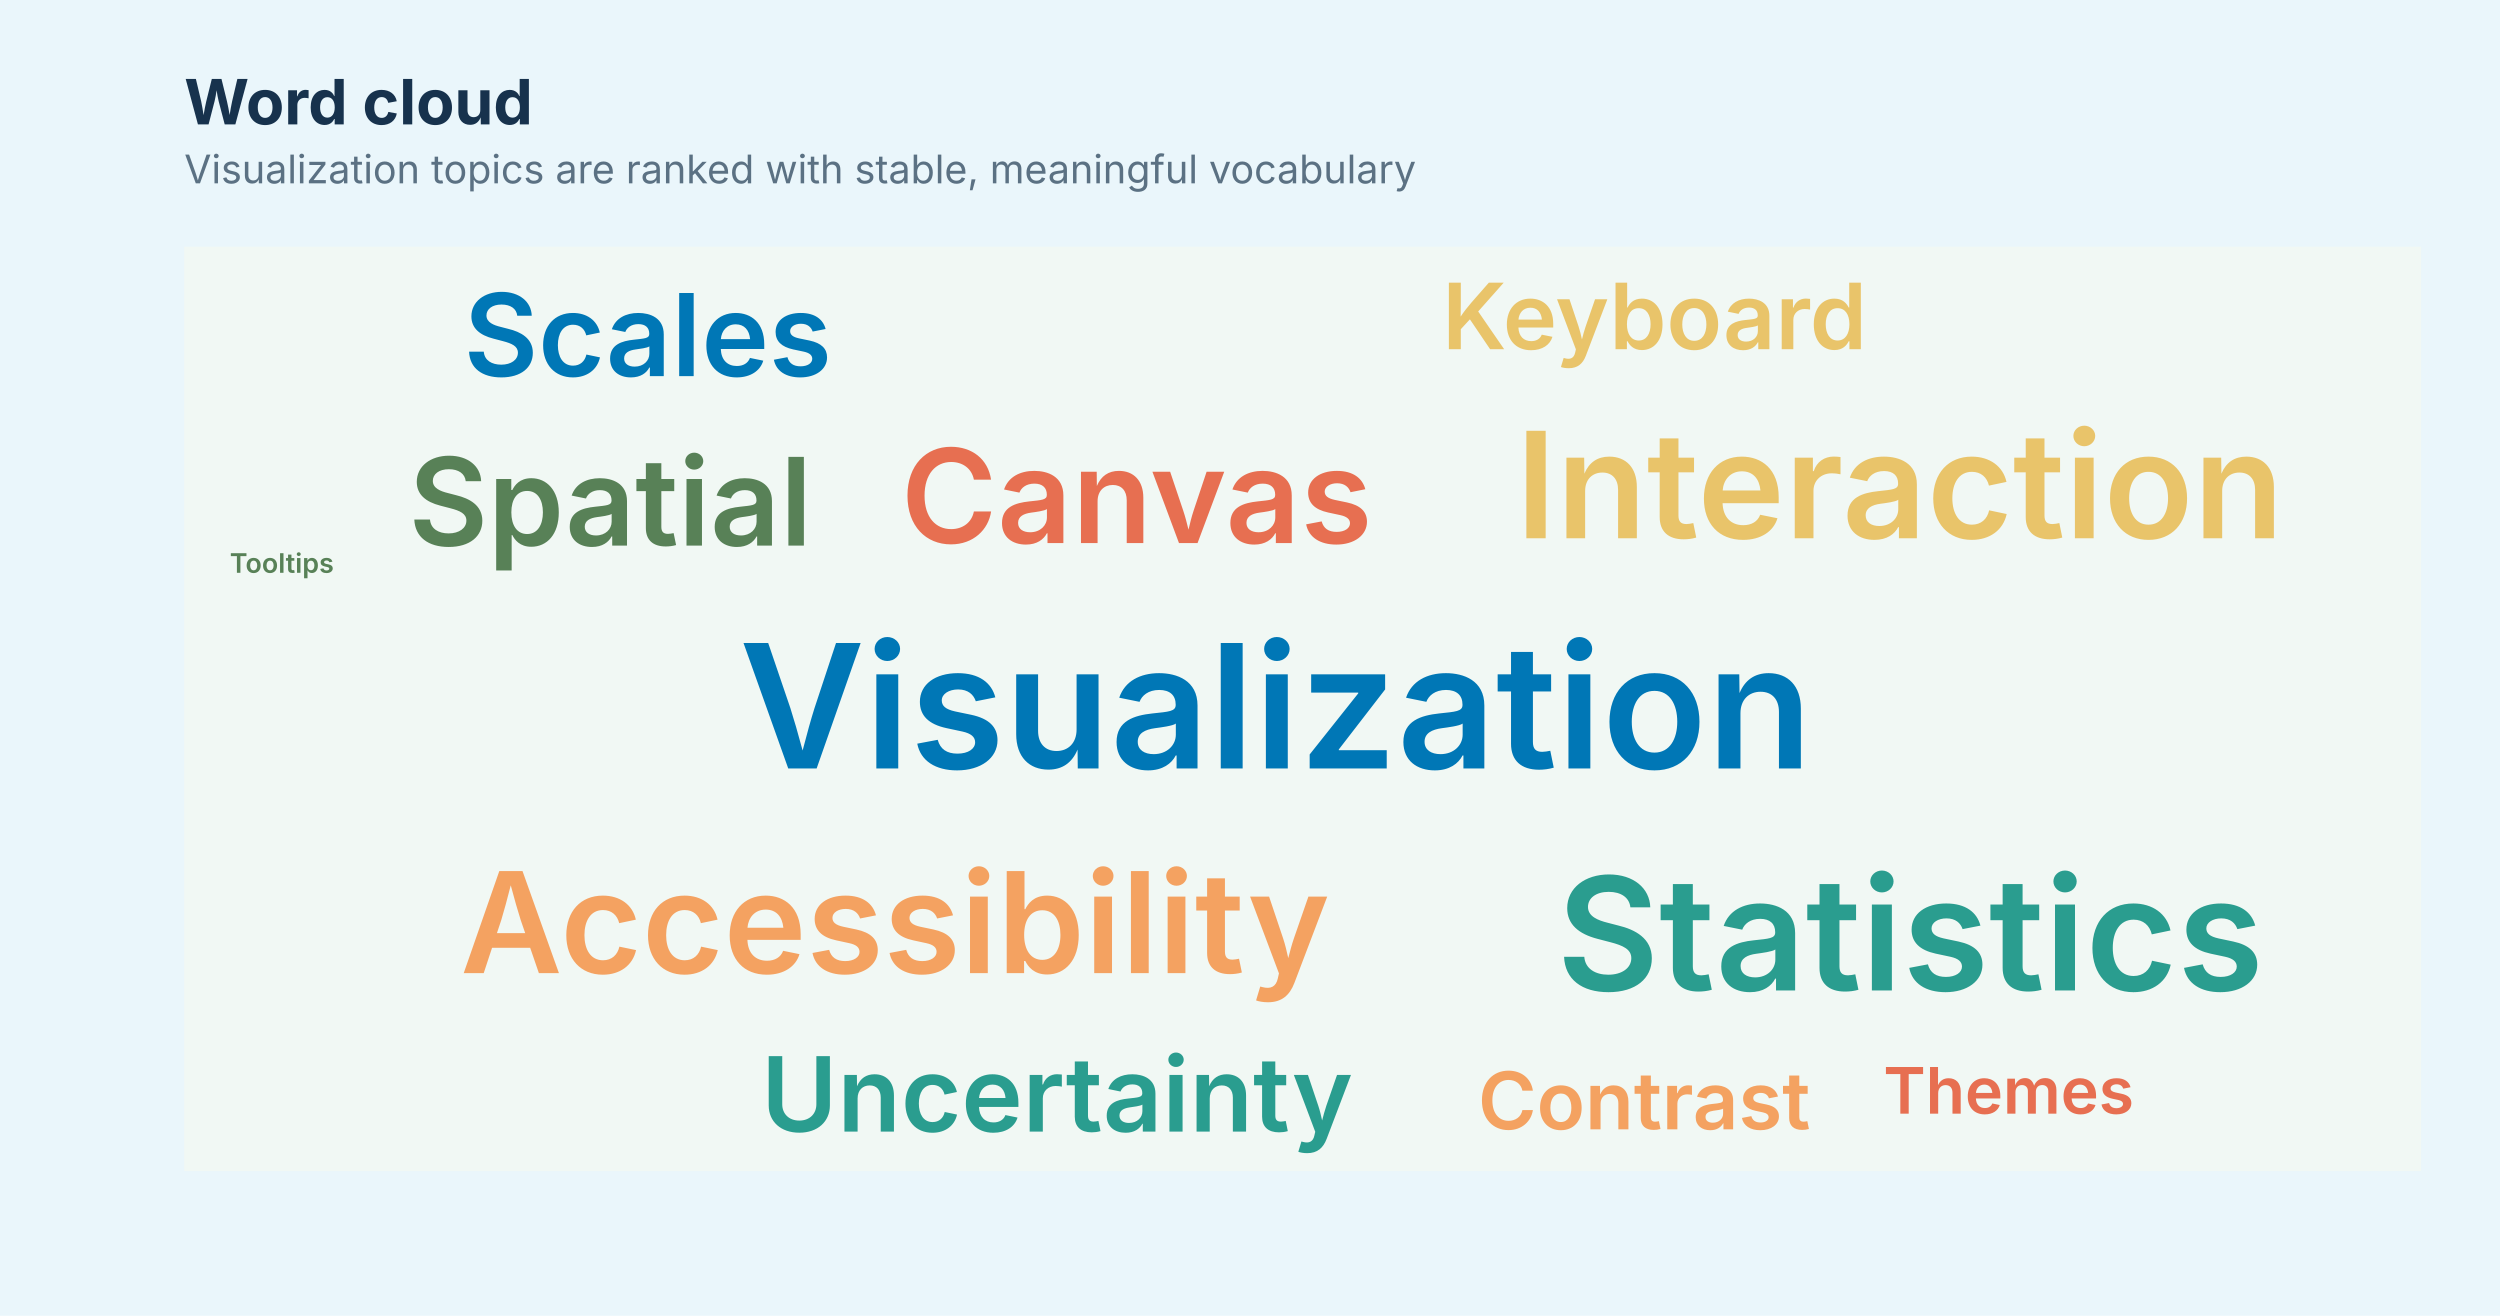
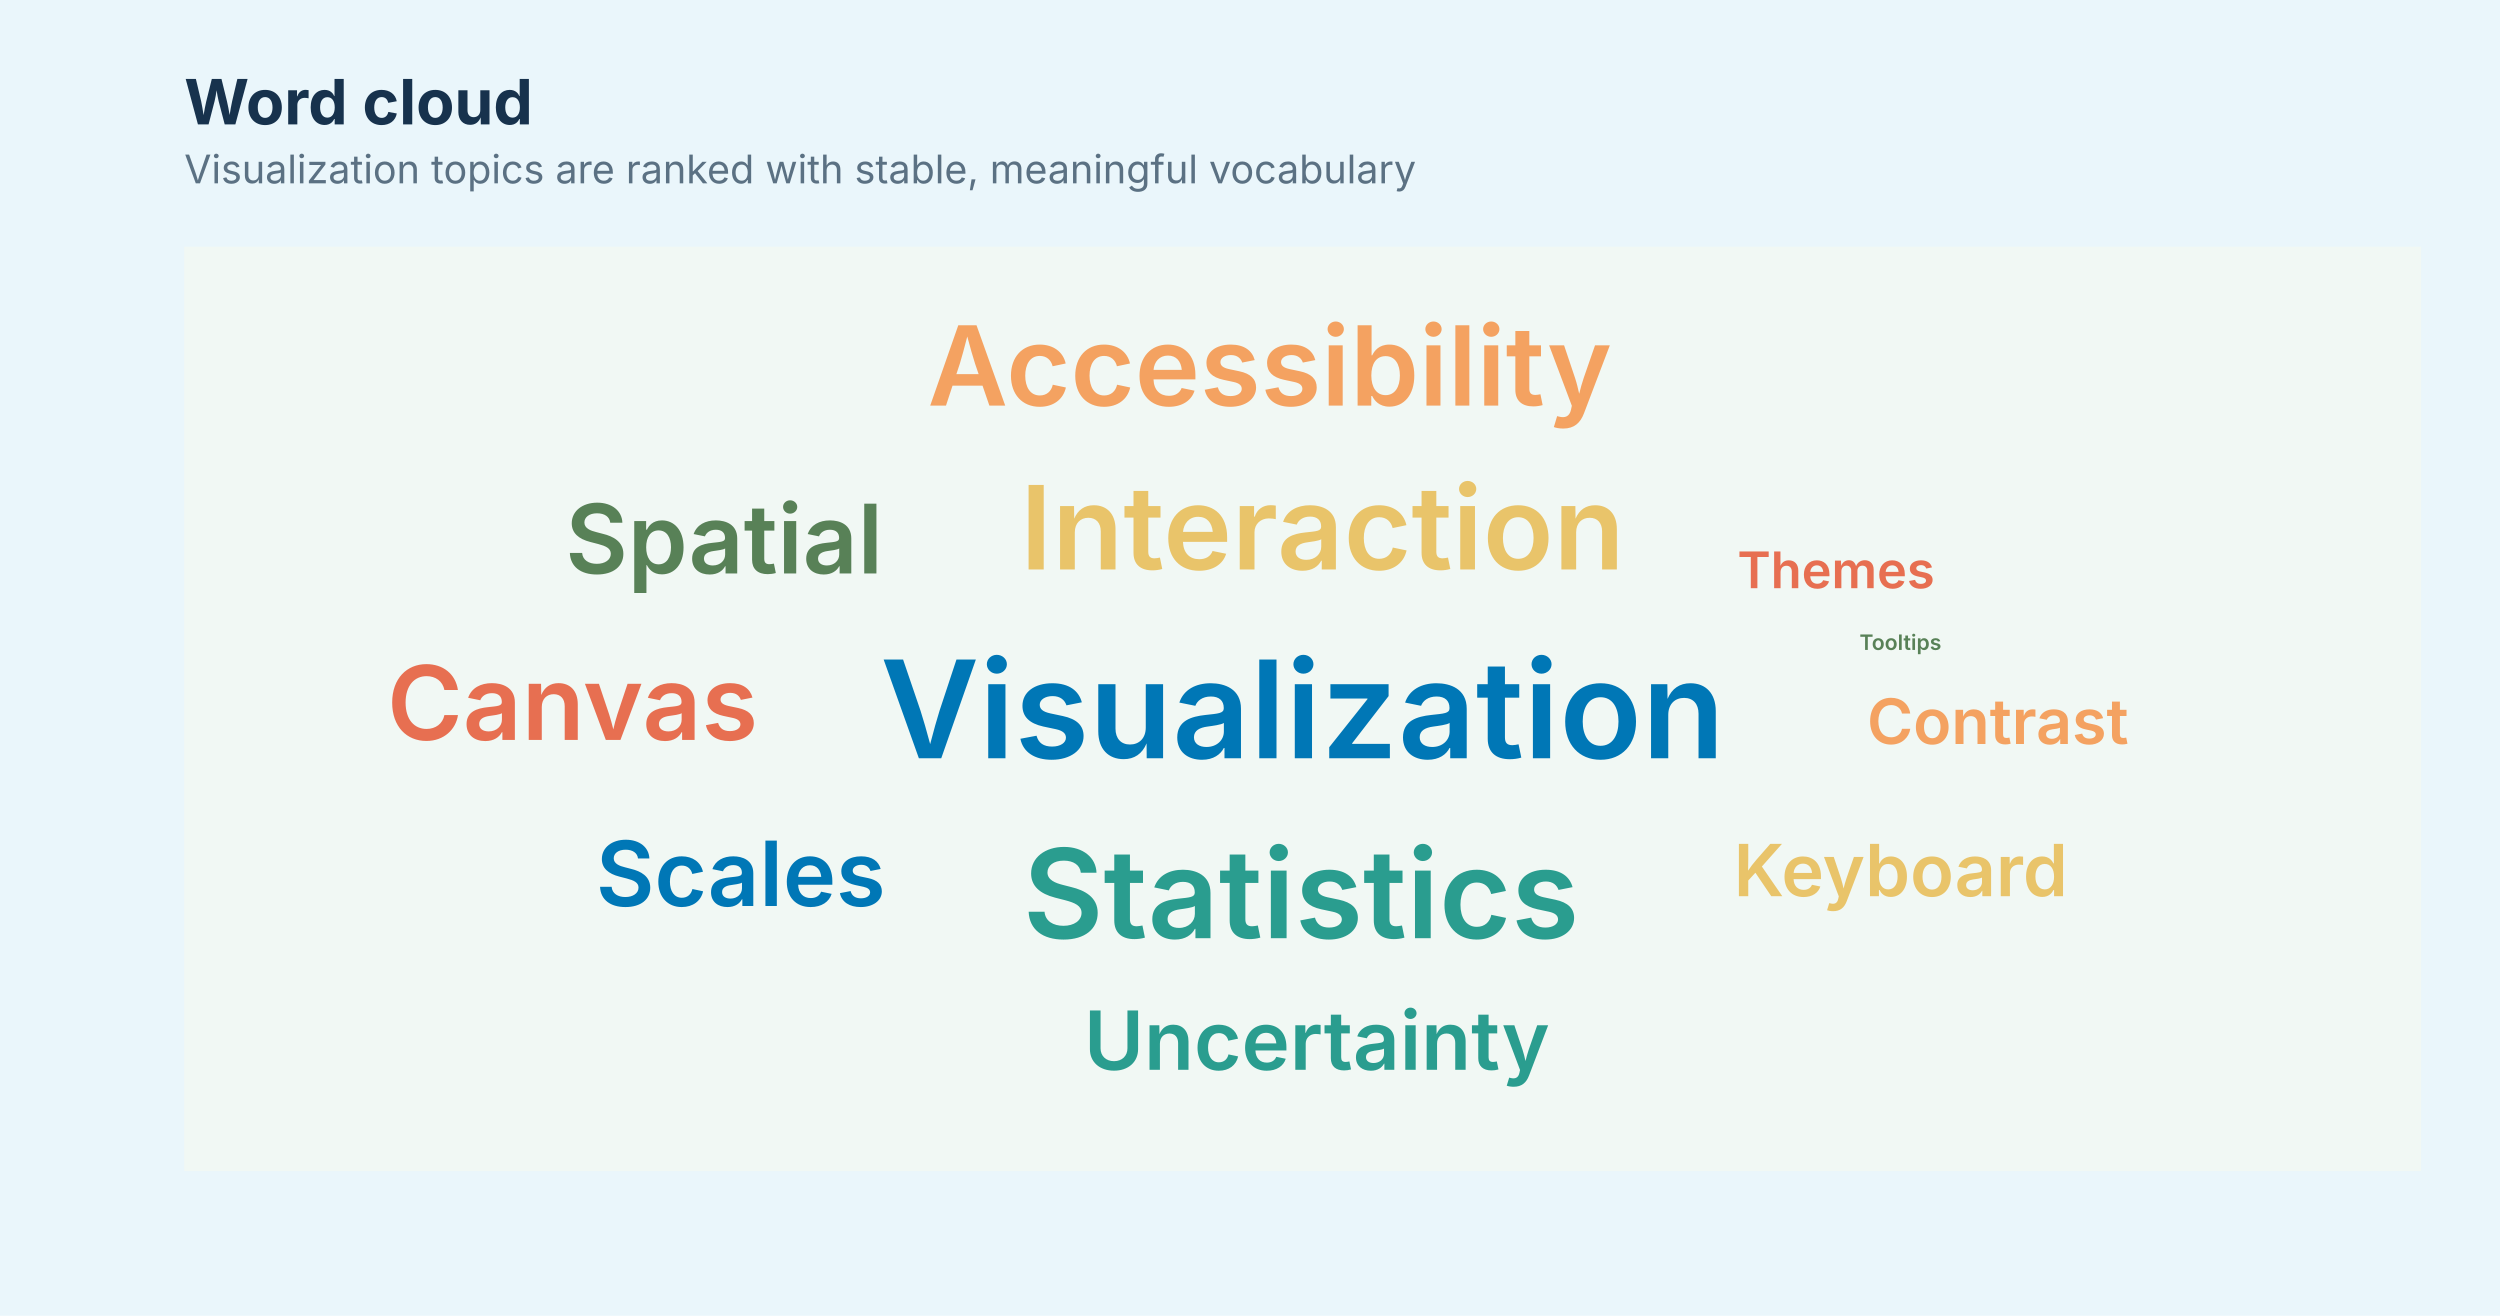
<svg xmlns="http://www.w3.org/2000/svg" width="760" height="400" viewBox="0 0 760 400" role="img" aria-labelledby="title description">
  <defs>
    <clipPath id="clip-1">
      <rect x="56" y="75" width="680" height="281" />
    </clipPath>
  </defs>
  <rect width="100%" height="100%" fill="#eaf6fb" />
  <g data-scene-node="scene:root">
    <rect data-scene-node="chart:panel" x="56" y="75" width="680" height="281" rx="0" fill="#f1f8f4" />
    <g data-scene-node="layer-0:group" clip-path="url(#clip-1)">
-       <text data-scene-node="layer-0:word-cloud:0" x="387.86" y="214.539" fill="#0077b6" font-family="Inter, ui-sans-serif, system-ui, -apple-system, BlinkMacSystemFont, &quot;Segoe UI&quot;, sans-serif" font-size="52.414" font-weight="600" text-anchor="middle" dominant-baseline="central">Visualization</text>
-       <text data-scene-node="layer-0:word-cloud:1" x="580.707" y="283.695" fill="#2a9d8f" font-family="Inter, ui-sans-serif, system-ui, -apple-system, BlinkMacSystemFont, &quot;Segoe UI&quot;, sans-serif" font-size="47.826" font-weight="600" text-anchor="middle" dominant-baseline="central">Statistics</text>
-       <text data-scene-node="layer-0:word-cloud:2" x="577.512" y="147.294" fill="#e9c46a" font-family="Inter, ui-sans-serif, system-ui, -apple-system, BlinkMacSystemFont, &quot;Segoe UI&quot;, sans-serif" font-size="44.886" font-weight="600" text-anchor="middle" dominant-baseline="central">Interaction</text>
-       <text data-scene-node="layer-0:word-cloud:3" x="272.11" y="280.32" fill="#f4a261" font-family="Inter, ui-sans-serif, system-ui, -apple-system, BlinkMacSystemFont, &quot;Segoe UI&quot;, sans-serif" font-size="42.632" font-weight="600" text-anchor="middle" dominant-baseline="central">Accessibility</text>
-       <text data-scene-node="layer-0:word-cloud:4" x="345.532" y="150.655" fill="#e76f51" font-family="Inter, ui-sans-serif, system-ui, -apple-system, BlinkMacSystemFont, &quot;Segoe UI&quot;, sans-serif" font-size="39.716" font-weight="600" text-anchor="middle" dominant-baseline="central">Canvas</text>
-       <text data-scene-node="layer-0:word-cloud:5" x="185.553" y="152.38" fill="#588157" font-family="Inter, ui-sans-serif, system-ui, -apple-system, BlinkMacSystemFont, &quot;Segoe UI&quot;, sans-serif" font-size="37.062" font-weight="600" text-anchor="middle" dominant-baseline="central">Spatial</text>
-       <text data-scene-node="layer-0:word-cloud:6" x="196.922" y="101.703" fill="#0077b6" font-family="Inter, ui-sans-serif, system-ui, -apple-system, BlinkMacSystemFont, &quot;Segoe UI&quot;, sans-serif" font-size="34.748" font-weight="600" text-anchor="middle" dominant-baseline="central">Scales</text>
-       <text data-scene-node="layer-0:word-cloud:7" x="321.336" y="332.529" fill="#2a9d8f" font-family="Inter, ui-sans-serif, system-ui, -apple-system, BlinkMacSystemFont, &quot;Segoe UI&quot;, sans-serif" font-size="31.536" font-weight="600" text-anchor="middle" dominant-baseline="central">Uncertainty</text>
-       <text data-scene-node="layer-0:word-cloud:8" x="502.985" y="96.045" fill="#e9c46a" font-family="Inter, ui-sans-serif, system-ui, -apple-system, BlinkMacSystemFont, &quot;Segoe UI&quot;, sans-serif" font-size="27.805" font-weight="600" text-anchor="middle" dominant-baseline="central">Keyboard</text>
-       <text data-scene-node="layer-0:word-cloud:9" x="499.82" y="334.516" fill="#f4a261" font-family="Inter, ui-sans-serif, system-ui, -apple-system, BlinkMacSystemFont, &quot;Segoe UI&quot;, sans-serif" font-size="24.205" font-weight="600" text-anchor="middle" dominant-baseline="central">Contrast</text>
-       <text data-scene-node="layer-0:word-cloud:10" x="610.626" y="331.467" fill="#e76f51" font-family="Inter, ui-sans-serif, system-ui, -apple-system, BlinkMacSystemFont, &quot;Segoe UI&quot;, sans-serif" font-size="19.514" font-weight="600" text-anchor="middle" dominant-baseline="central">Themes</text>
-       <text data-scene-node="layer-0:word-cloud:11" x="85.673" y="171.147" fill="#588157" font-family="Inter, ui-sans-serif, system-ui, -apple-system, BlinkMacSystemFont, &quot;Segoe UI&quot;, sans-serif" font-size="8.19" font-weight="600" text-anchor="middle" dominant-baseline="central">Tooltips</text>
+       <text data-scene-node="layer-0:word-cloud:0" x="396" y="215.5" fill="#0077b6" font-family="Inter, ui-sans-serif, system-ui, -apple-system, BlinkMacSystemFont, &quot;Segoe UI&quot;, sans-serif" font-size="41.25" font-weight="600" text-anchor="middle" dominant-baseline="central">Visualization</text>
+       <text data-scene-node="layer-0:word-cloud:1" x="395.52" y="271.519" fill="#2a9d8f" font-family="Inter, ui-sans-serif, system-ui, -apple-system, BlinkMacSystemFont, &quot;Segoe UI&quot;, sans-serif" font-size="37.639" font-weight="600" text-anchor="middle" dominant-baseline="central">Statistics</text>
+       <text data-scene-node="layer-0:word-cloud:2" x="402.001" y="160.272" fill="#e9c46a" font-family="Inter, ui-sans-serif, system-ui, -apple-system, BlinkMacSystemFont, &quot;Segoe UI&quot;, sans-serif" font-size="35.325" font-weight="600" text-anchor="middle" dominant-baseline="central">Interaction</text>
+       <text data-scene-node="layer-0:word-cloud:3" x="386.002" y="111.09" fill="#f4a261" font-family="Inter, ui-sans-serif, system-ui, -apple-system, BlinkMacSystemFont, &quot;Segoe UI&quot;, sans-serif" font-size="33.552" font-weight="600" text-anchor="middle" dominant-baseline="central">Accessibility</text>
+       <text data-scene-node="layer-0:word-cloud:4" x="174.038" y="213.571" fill="#e76f51" font-family="Inter, ui-sans-serif, system-ui, -apple-system, BlinkMacSystemFont, &quot;Segoe UI&quot;, sans-serif" font-size="31.257" font-weight="600" text-anchor="middle" dominant-baseline="central">Canvas</text>
+       <text data-scene-node="layer-0:word-cloud:5" x="220.135" y="163.711" fill="#588157" font-family="Inter, ui-sans-serif, system-ui, -apple-system, BlinkMacSystemFont, &quot;Segoe UI&quot;, sans-serif" font-size="29.168" font-weight="600" text-anchor="middle" dominant-baseline="central">Spatial</text>
+       <text data-scene-node="layer-0:word-cloud:6" x="225.175" y="265.484" fill="#0077b6" font-family="Inter, ui-sans-serif, system-ui, -apple-system, BlinkMacSystemFont, &quot;Segoe UI&quot;, sans-serif" font-size="27.347" font-weight="600" text-anchor="middle" dominant-baseline="central">Scales</text>
+       <text data-scene-node="layer-0:word-cloud:7" x="400.321" y="316.194" fill="#2a9d8f" font-family="Inter, ui-sans-serif, system-ui, -apple-system, BlinkMacSystemFont, &quot;Segoe UI&quot;, sans-serif" font-size="24.819" font-weight="600" text-anchor="middle" dominant-baseline="central">Uncertainty</text>
+       <text data-scene-node="layer-0:word-cloud:8" x="577.822" y="264.492" fill="#e9c46a" font-family="Inter, ui-sans-serif, system-ui, -apple-system, BlinkMacSystemFont, &quot;Segoe UI&quot;, sans-serif" font-size="21.882" font-weight="600" text-anchor="middle" dominant-baseline="central">Keyboard</text>
+       <text data-scene-node="layer-0:word-cloud:9" x="607.333" y="219.243" fill="#f4a261" font-family="Inter, ui-sans-serif, system-ui, -apple-system, BlinkMacSystemFont, &quot;Segoe UI&quot;, sans-serif" font-size="19.05" font-weight="600" text-anchor="middle" dominant-baseline="central">Contrast</text>
+       <text data-scene-node="layer-0:word-cloud:10" x="558.152" y="173.234" fill="#e76f51" font-family="Inter, ui-sans-serif, system-ui, -apple-system, BlinkMacSystemFont, &quot;Segoe UI&quot;, sans-serif" font-size="15.358" font-weight="600" text-anchor="middle" dominant-baseline="central">Themes</text>
+       <text data-scene-node="layer-0:word-cloud:11" x="577.718" y="195.228" fill="#588157" font-family="Inter, ui-sans-serif, system-ui, -apple-system, BlinkMacSystemFont, &quot;Segoe UI&quot;, sans-serif" font-size="6.445" font-weight="600" text-anchor="middle" dominant-baseline="central">Tooltips</text>
    </g>
    <text data-scene-node="chart:title" x="56" y="24" fill="#17324d" font-family="Inter, ui-sans-serif, system-ui, -apple-system, BlinkMacSystemFont, &quot;Segoe UI&quot;, sans-serif" font-size="19" font-weight="700" text-anchor="start" dominant-baseline="text-before-edge">Word cloud</text>
    <text data-scene-node="chart:subtitle" x="56" y="47" fill="#5b7183" font-family="Inter, ui-sans-serif, system-ui, -apple-system, BlinkMacSystemFont, &quot;Segoe UI&quot;, sans-serif" font-size="12" font-weight="400" text-anchor="start" dominant-baseline="text-before-edge">Visualization topics are ranked with stable, meaningful vocabulary</text>
  </g>
</svg>
